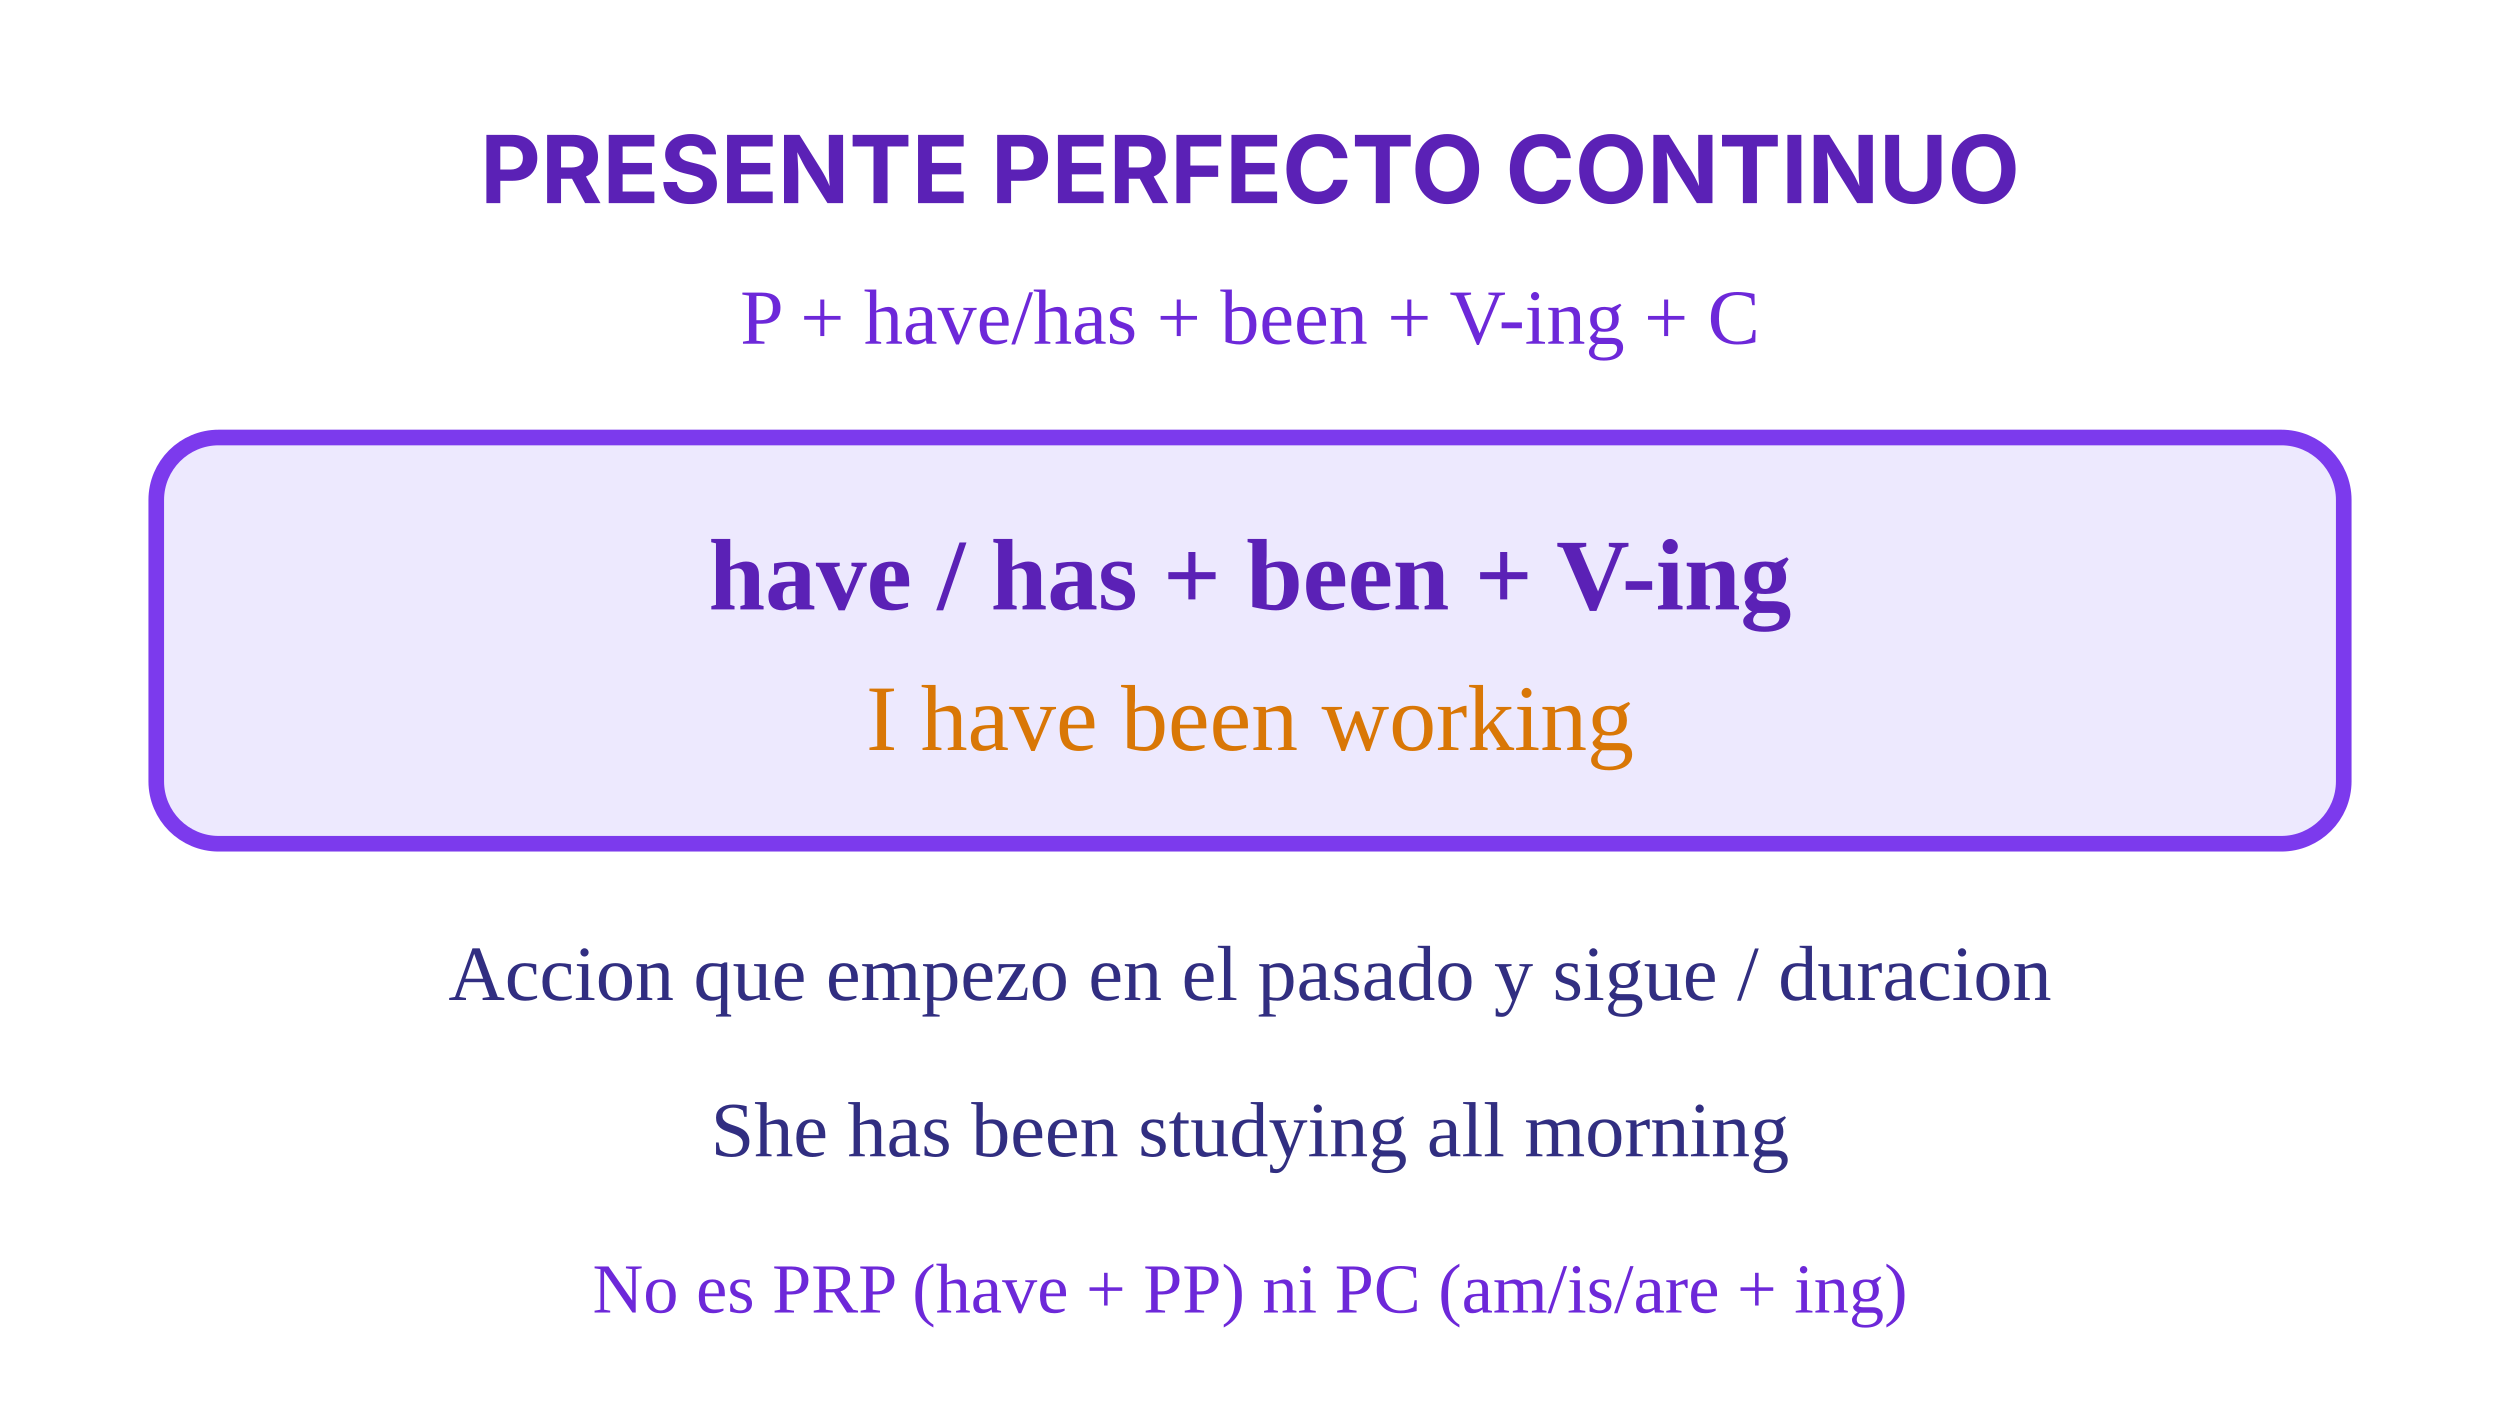
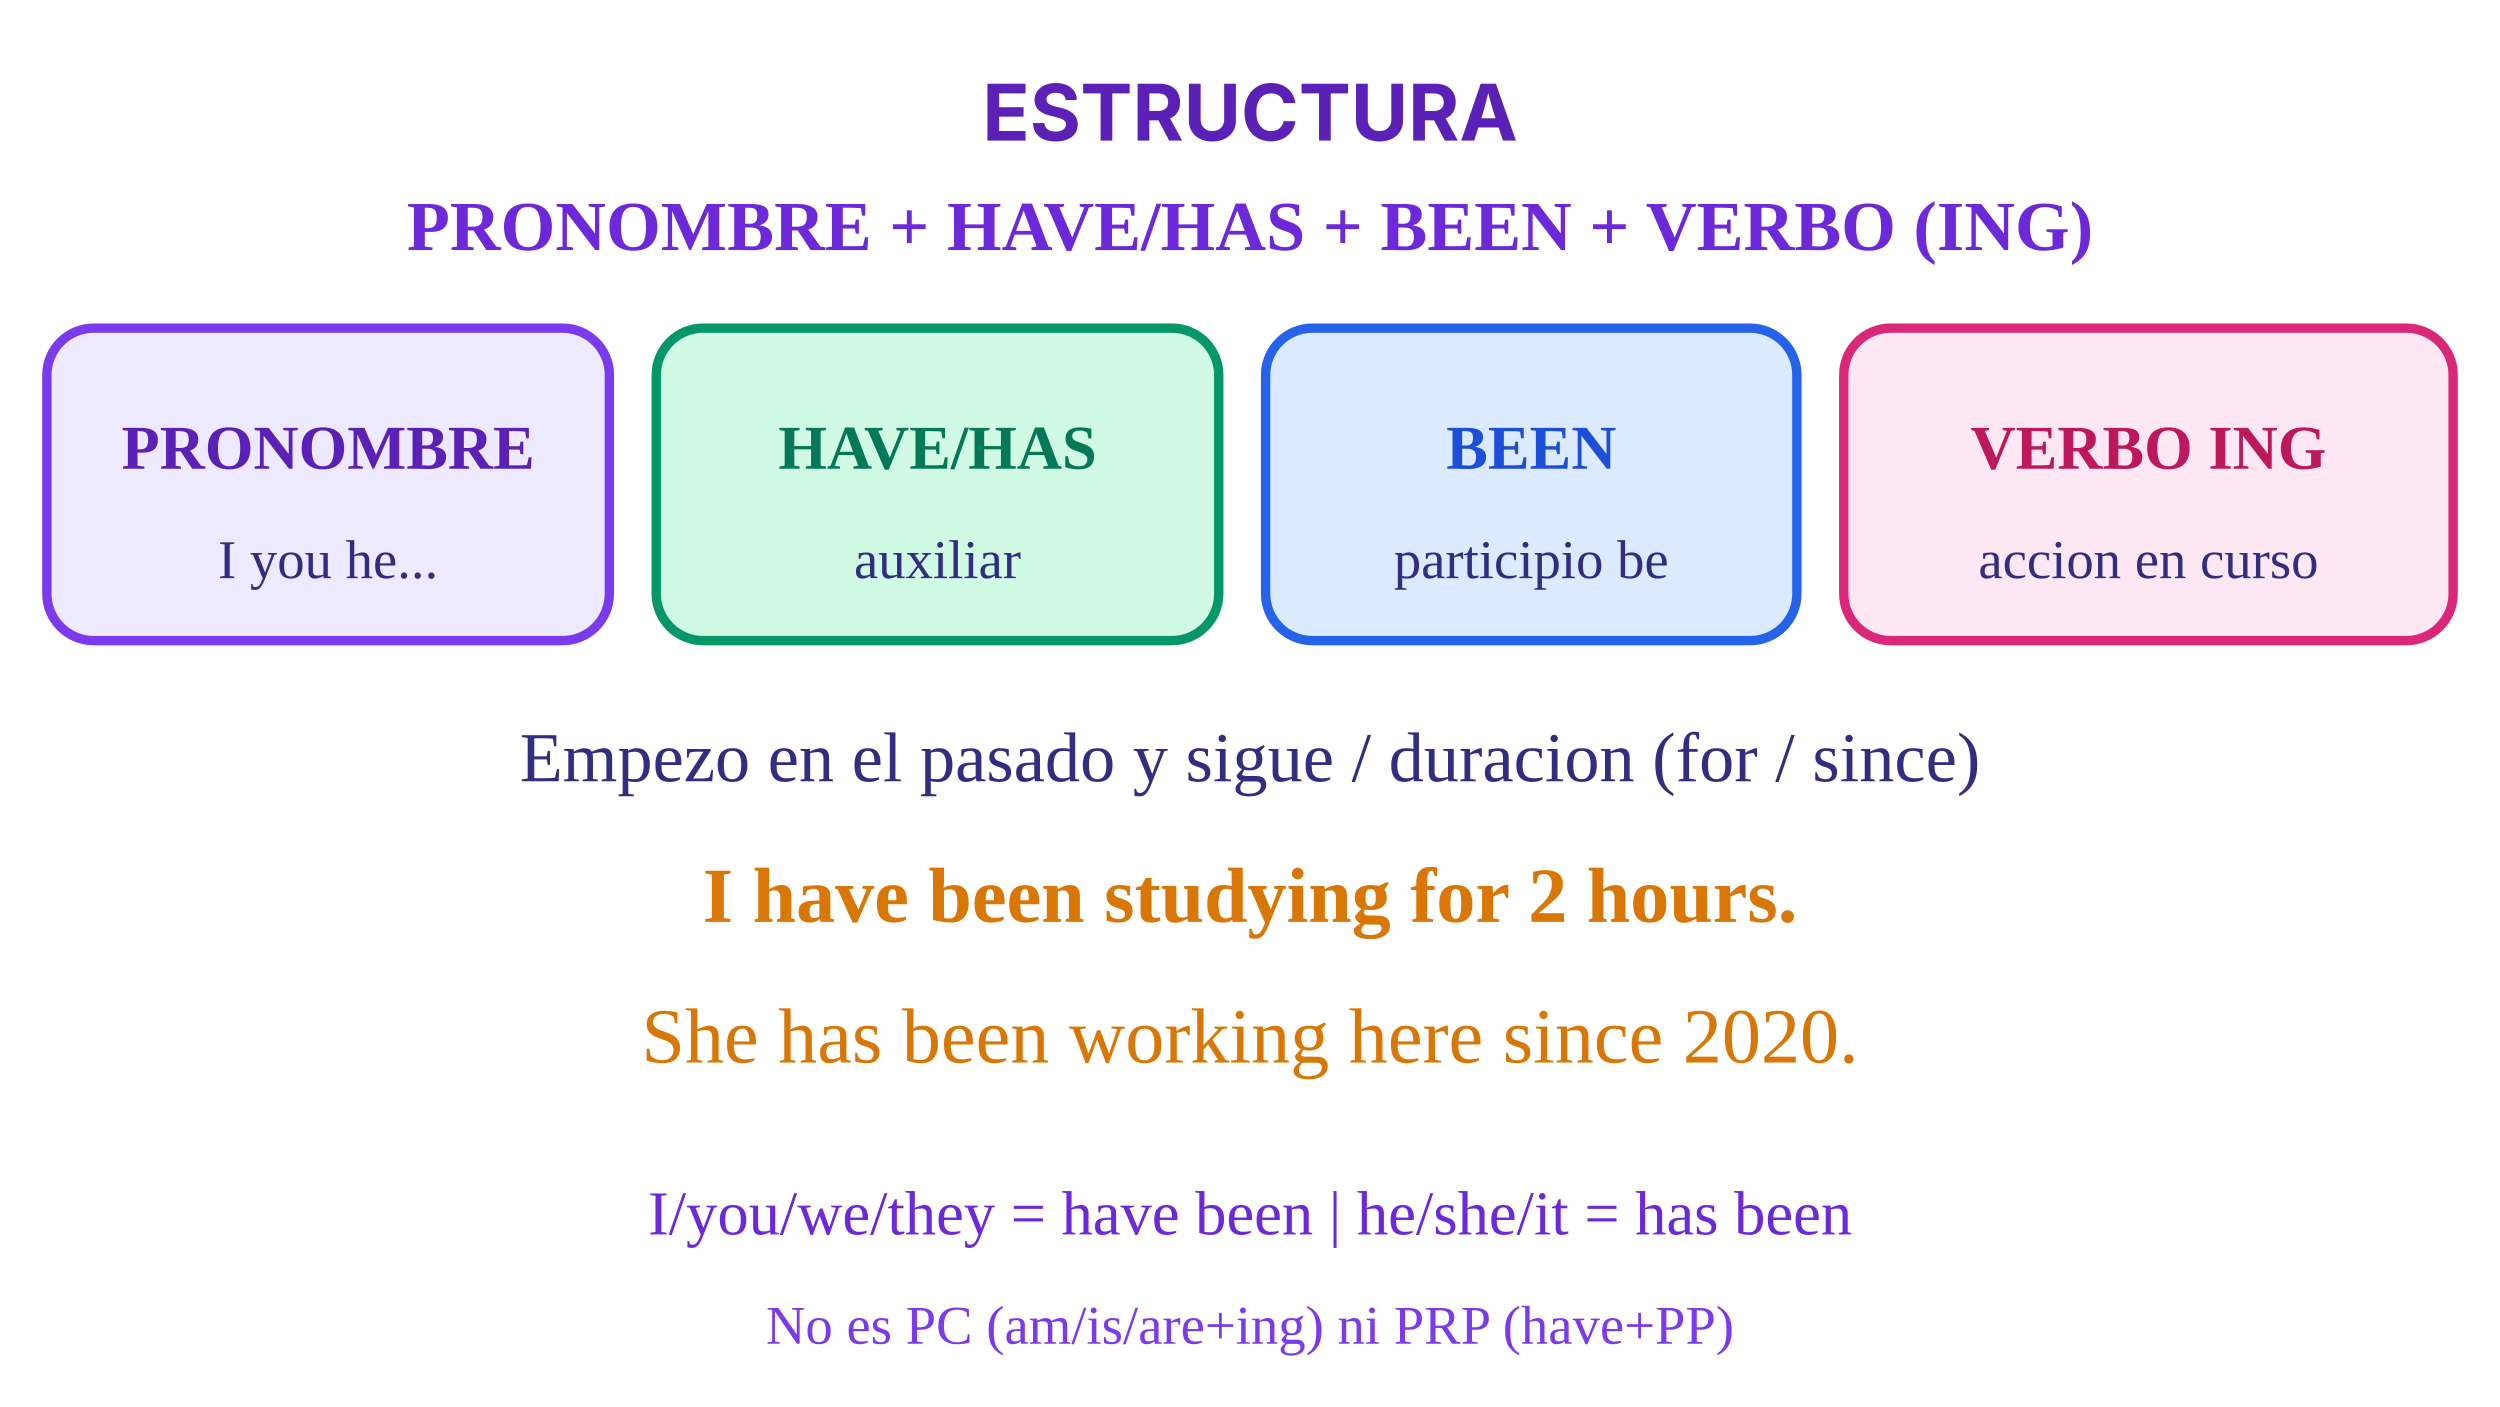
- <svg xmlns="http://www.w3.org/2000/svg" viewBox="0 0 320 180" role="img" aria-label="Have been + V-ing">
+ <svg xmlns="http://www.w3.org/2000/svg" viewBox="0 0 320 180" role="img" aria-label="Pronombre + Have + Been + Verbo ING">
  <rect width="320" height="180" rx="12" fill="none" />
-   <text x="160" y="26" text-anchor="middle" fill="#5B21B6" font-family="Inter,sans-serif" font-size="12" font-weight="bold">PRESENTE PERFECTO CONTINUO</text>
-   <text x="160" y="44" text-anchor="middle" fill="#6d28d9" font-size="10">P + have/has + been + V-ing + C</text>
-   <rect x="20" y="56" width="280" height="52" rx="8" fill="#ede9fe" stroke="#7c3aed" stroke-width="2" />
-   <text x="160" y="78" text-anchor="middle" fill="#5B21B6" font-size="13" font-weight="bold">have / has + been + V-ing</text>
-   <text x="160" y="96" text-anchor="middle" fill="#D97706" font-size="12">I have been working</text>
-   <text x="160" y="128" text-anchor="middle" fill="#312e81" font-size="10">Accion que empezo en el pasado y sigue / duracion</text>
-   <text x="160" y="148" text-anchor="middle" fill="#312e81" font-size="10">She has been studying all morning</text>
-   <text x="160" y="168" text-anchor="middle" fill="#6d28d9" font-size="9">No es PRP (have + PP) ni PC (am/is/are + ing)</text>
+   <text x="160" y="18" text-anchor="middle" fill="#5B21B6" font-family="Inter,sans-serif" font-size="10" font-weight="bold">ESTRUCTURA</text>
+   <text x="160" y="32" text-anchor="middle" fill="#6d28d9" font-size="9" font-weight="bold">PRONOMBRE + HAVE/HAS + BEEN + VERBO (ING)</text>
+   <rect x="6" y="42" width="72" height="40" rx="6" fill="#ede9fe" stroke="#7c3aed" stroke-width="1.2" />
+   <text x="42" y="60" text-anchor="middle" fill="#5B21B6" font-size="8" font-weight="bold">PRONOMBRE</text>
+   <text x="42" y="74" text-anchor="middle" fill="#312e81" font-size="7">I you he...</text>
+   <rect x="84" y="42" width="72" height="40" rx="6" fill="#d1fae5" stroke="#059669" stroke-width="1.2" />
+   <text x="120" y="60" text-anchor="middle" fill="#047857" font-size="8" font-weight="bold">HAVE/HAS</text>
+   <text x="120" y="74" text-anchor="middle" fill="#312e81" font-size="7">auxiliar</text>
+   <rect x="162" y="42" width="68" height="40" rx="6" fill="#dbeafe" stroke="#2563eb" stroke-width="1.2" />
+   <text x="196" y="60" text-anchor="middle" fill="#1d4ed8" font-size="8" font-weight="bold">BEEN</text>
+   <text x="196" y="74" text-anchor="middle" fill="#312e81" font-size="7">participio be</text>
+   <rect x="236" y="42" width="78" height="40" rx="6" fill="#fce7f3" stroke="#db2777" stroke-width="1.2" />
+   <text x="275" y="60" text-anchor="middle" fill="#be185d" font-size="8" font-weight="bold">VERBO ING</text>
+   <text x="275" y="74" text-anchor="middle" fill="#312e81" font-size="7">accion en curso</text>
+   <text x="160" y="100" text-anchor="middle" fill="#312e81" font-size="9">Empezo en el pasado y sigue / duracion (for / since)</text>
+   <text x="160" y="118" text-anchor="middle" fill="#D97706" font-size="10" font-weight="bold">I have been studying for 2 hours.</text>
+   <text x="160" y="136" text-anchor="middle" fill="#D97706" font-size="10">She has been working here since 2020.</text>
+   <text x="160" y="158" text-anchor="middle" fill="#6d28d9" font-size="8">I/you/we/they = have been | he/she/it = has been</text>
+   <text x="160" y="172" text-anchor="middle" fill="#7c3aed" font-size="7">No es PC (am/is/are+ing) ni PRP (have+PP)</text>
</svg>
